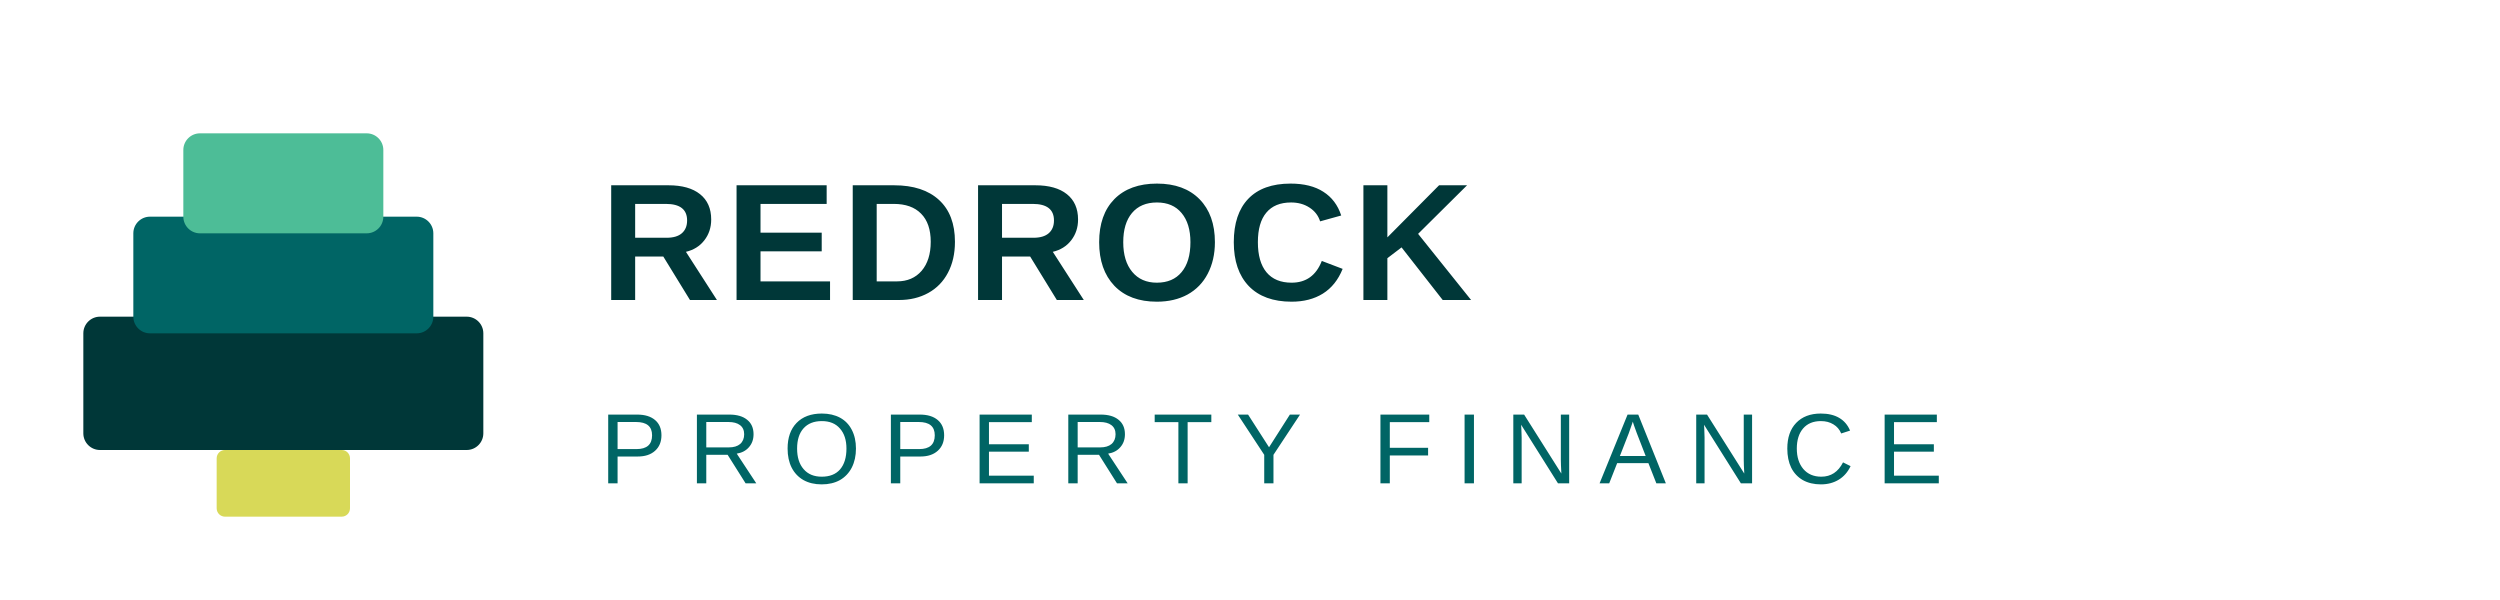
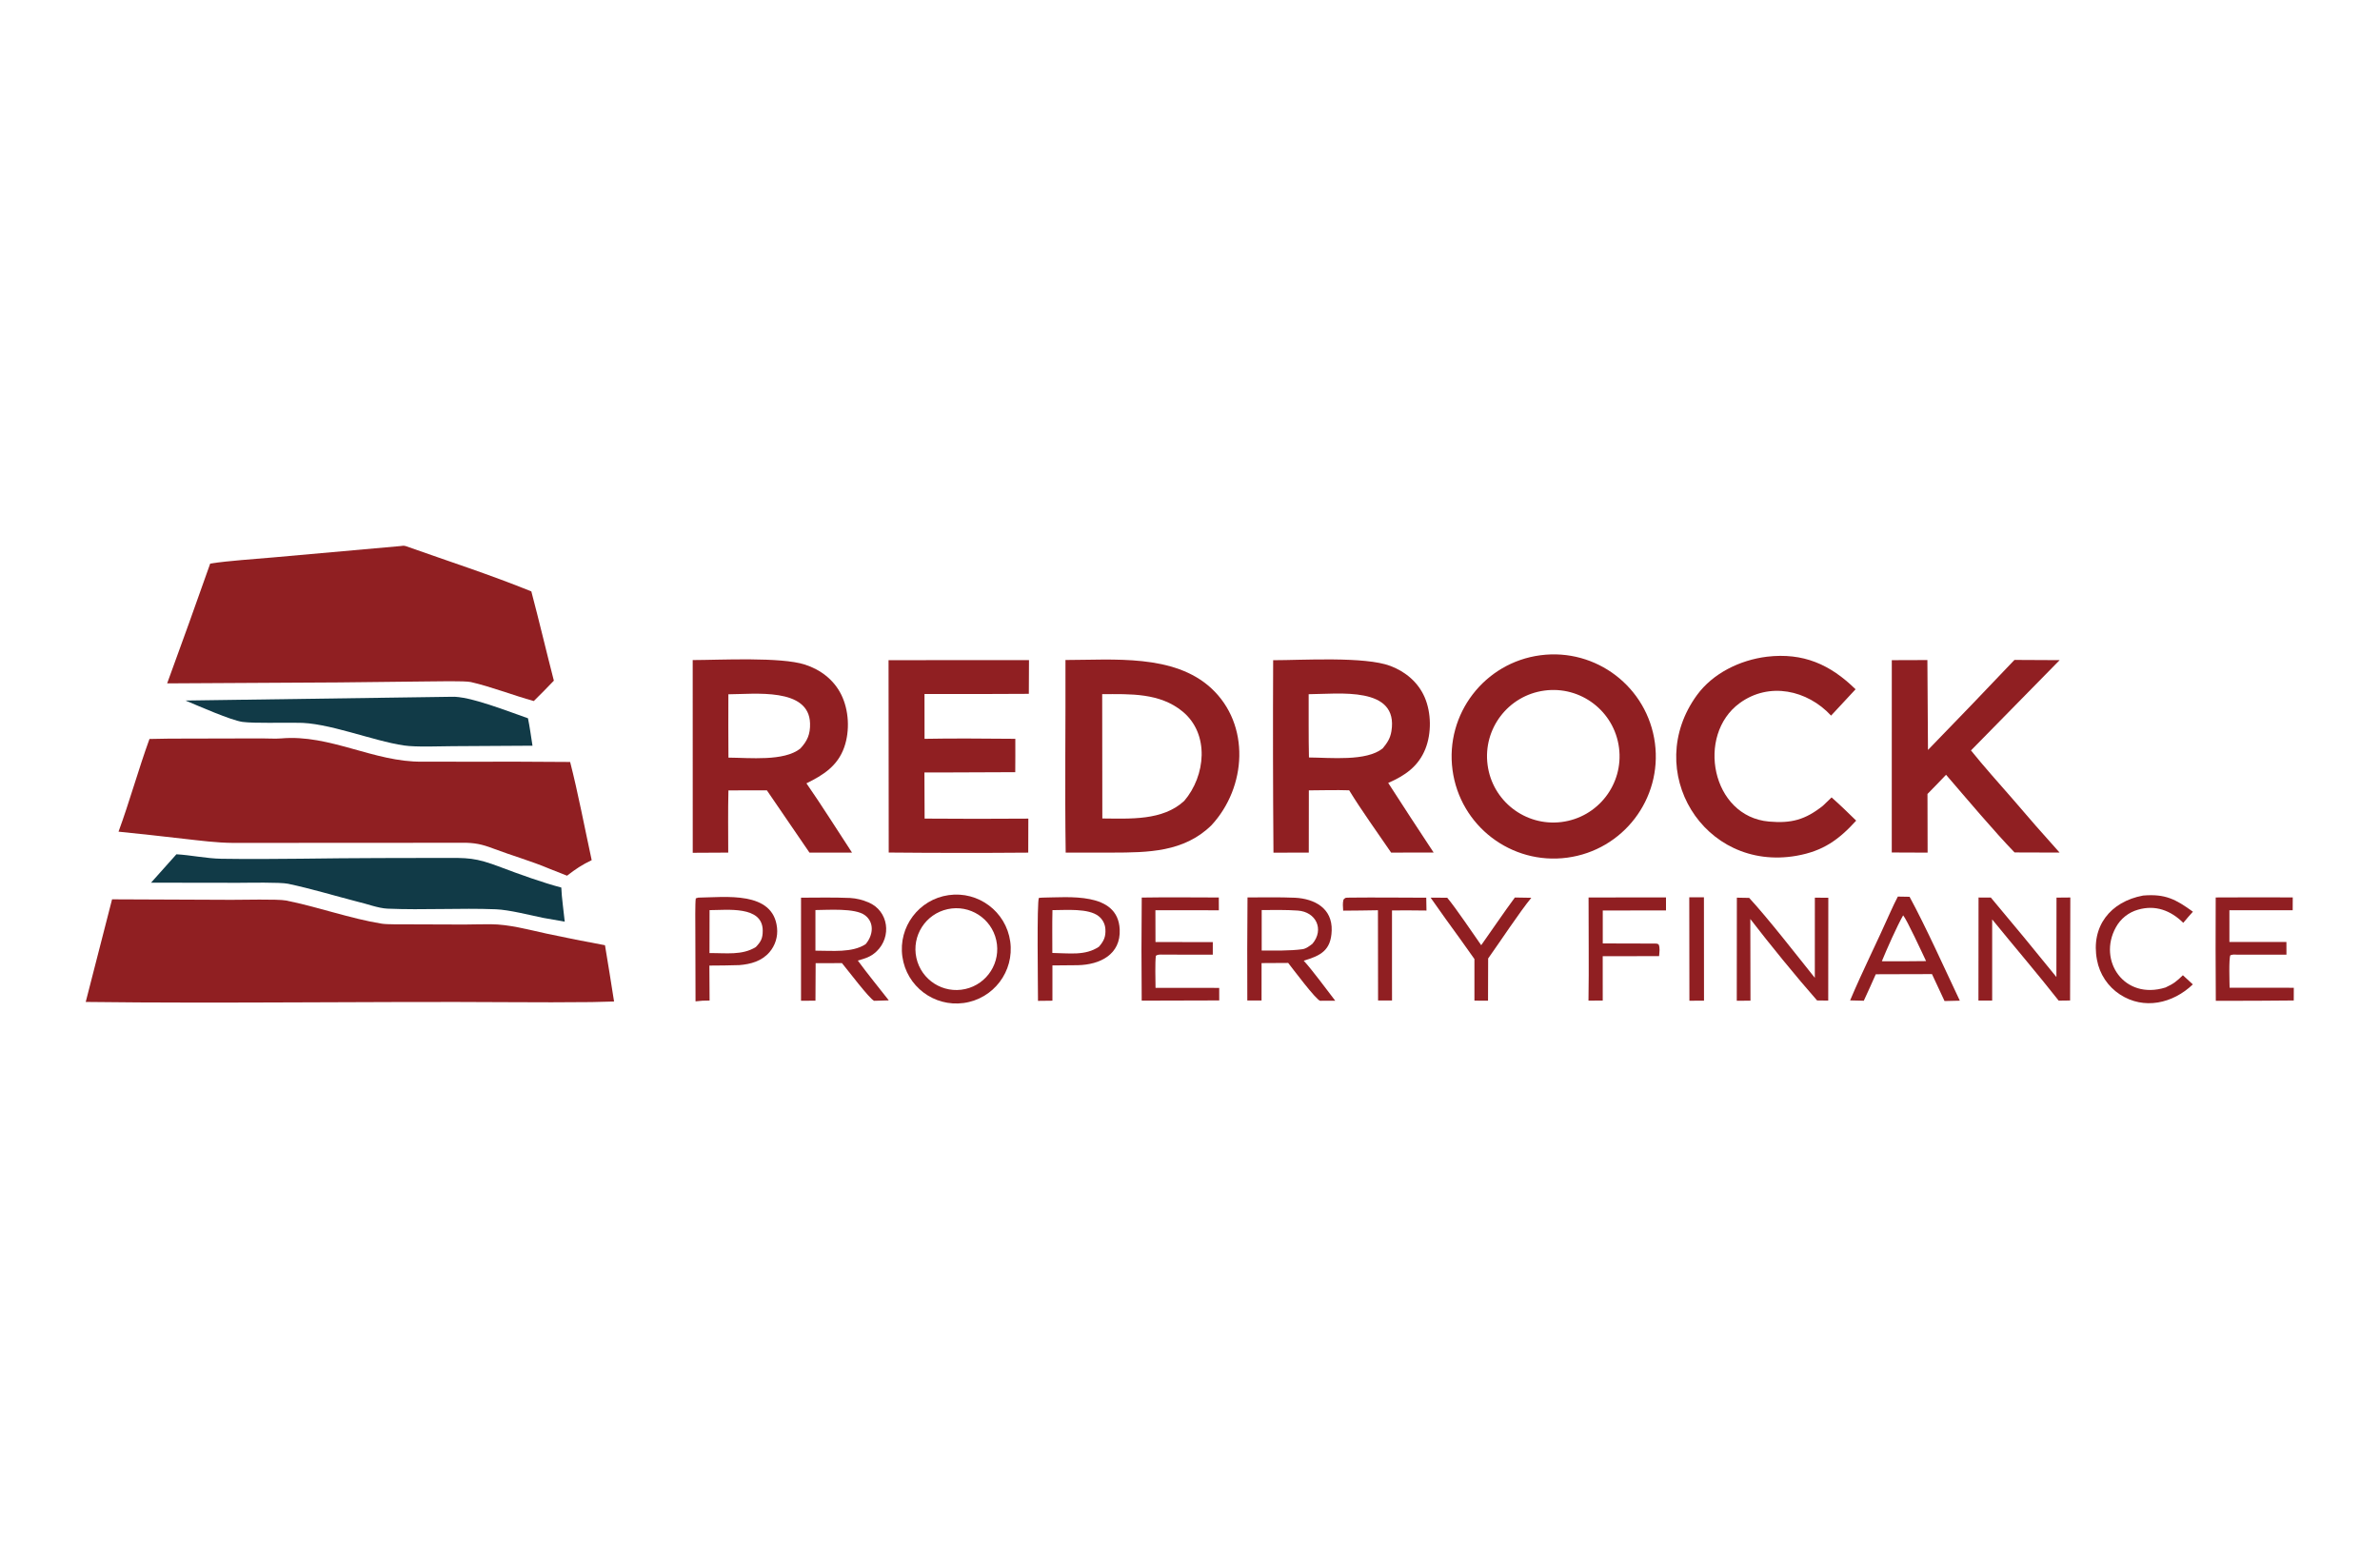
- <svg xmlns="http://www.w3.org/2000/svg" viewBox="0 0 300 72" role="img" aria-label="Redrock Property Finance">
-   <g transform="translate(6,8)">
-     <rect x="4" y="30" width="48" height="16" rx="2" fill="#003738" />
-     <rect x="10" y="18" width="36" height="14" rx="2" fill="#006565" />
-     <rect x="16" y="8" width="24" height="12" rx="2" fill="#4dbd97" />
-     <rect x="20" y="46" width="16" height="8" rx="1" fill="#d8d958" />
-   </g>
-   <g transform="translate(72,8)" font-family="&quot;Outfit Variable&quot;,Outfit,Arial,sans-serif">
-     <text x="0" y="28" font-size="20" font-weight="700" letter-spacing="0.03em" fill="#003738">REDROCK</text>
-     <text x="0" y="50" font-size="12" font-weight="500" letter-spacing="0.22em" fill="#006565">PROPERTY FINANCE</text>
-   </g>
+ <svg xmlns="http://www.w3.org/2000/svg" height="1664" preserveAspectRatio="none" style="display: block;" version="1.1" viewBox="0 0 2560 1664" width="2560">
+   <path d="M 0 0 L 2560 0 L 2560 1664 L 0 1664 L 0 0 z" fill="rgb(255,255,255)" transform="translate(0,0)" />
+   <path d="M 120.544 967.342 L 249.019 967.881 C 259.523 967.931 299.04 966.927 307.568 968.602 C 340.619 975.094 377.153 988.174 410.678 993.543 C 416.741 994.514 434.118 994.212 441.245 994.258 L 499.423 994.451 C 508.868 994.39 518.369 994.08 527.803 994.132 C 547.67 994.24 568.151 999.925 587.525 1004.14 C 608.533 1008.65 629.609 1012.85 650.746 1016.71 C 654.115 1036.88 657.368 1057.06 660.505 1077.25 L 636.25 1077.87 C 607.682 1078.19 578.846 1078.17 550.276 1077.98 C 397.709 1076.97 244.74 1079.63 92.208 1077.71 L 120.544 967.342 z" fill="rgb(144,31,34)" transform="translate(0,0)" />
+   <path d="M 430.518 587.381 C 432.62 587.034 434.565 586.735 436.636 587.471 C 481.388 603.356 527.531 618.262 571.52 636.13 C 579.96 667.988 587.499 700.204 595.75 732.143 C 588.675 739.574 581.472 746.881 574.142 754.06 C 552.332 748.015 527.809 738.482 506.491 733.642 C 500.105 732.192 468.135 732.91 459.354 732.981 L 364.75 734.028 L 179.791 735.059 C 195.498 692.197 210.937 649.237 226.107 606.183 C 246.892 603.002 272.844 601.495 294.21 599.539 L 430.518 587.381 z" fill="rgb(144,31,34)" transform="translate(0,0)" />
+   <path d="M 182.06 794.483 L 281.564 794.246 C 287.67 794.248 296.501 794.787 302.417 794.262 C 355.009 789.599 402.2 819.88 454.007 819.267 C 468.706 819.093 483.382 819.346 497.988 819.337 C 536.409 819.169 574.831 819.256 613.252 819.598 C 621.537 851.647 629.303 892.433 636.439 925.202 C 625.83 930.315 619.239 934.725 609.917 941.921 L 590.747 934.349 C 571.286 926.125 550.233 920.159 530.472 912.677 C 518.299 908.068 510.54 906.436 497.591 906.486 C 477.24 906.564 456.872 906.587 436.533 906.557 L 250.636 906.653 C 232.89 906.511 215.47 904.195 197.829 902.236 C 174.4 899.5 150.951 896.942 127.484 894.562 C 139.3 862.469 148.814 827.803 160.778 794.863 L 182.06 794.483 z" fill="rgb(144,31,34)" transform="translate(0,0)" />
+   <path d="M 1656.84 704.824 C 1716.94 696.882 1772.1 739.145 1780.08 799.239 C 1788.05 859.333 1745.82 914.521 1685.73 922.529 C 1625.59 930.543 1570.35 888.271 1562.37 828.129 C 1554.39 767.988 1596.7 712.771 1656.84 704.824 z" fill="rgb(144,31,34)" transform="translate(0,0)" />
+   <path d="M 1661.05 742.832 C 1700.25 737.441 1736.34 765.004 1741.45 804.239 C 1746.57 843.474 1718.75 879.367 1679.48 884.205 C 1640.6 888.995 1605.14 861.514 1600.08 822.668 C 1595.01 783.822 1622.24 748.169 1661.05 742.832 z" fill="rgb(255,255,255)" transform="translate(0,0)" />
+   <path d="M 1146.05 709.919 C 1196.95 709.91 1262.8 703.108 1302.99 740.406 C 1345.1 779.497 1340.98 846.764 1303.07 887.663 C 1273.5 916.739 1234.58 916.993 1196.19 917.081 L 1146.29 917.13 C 1145.29 848.977 1146.27 778.377 1146.05 709.919 z" fill="rgb(144,31,34)" transform="translate(0,0)" />
+   <path d="M 1185.55 746.656 C 1215.48 746.561 1247.45 745.03 1272.06 765.355 C 1301.31 789.512 1296.82 834.496 1273.82 861.442 C 1250.56 883.008 1215.33 880.543 1185.7 880.371 L 1185.55 746.656 z" fill="rgb(255,255,255)" transform="translate(0,0)" />
+   <path d="M 1369.45 710.135 C 1400.57 710.162 1468.14 705.855 1495.61 716.323 C 1511.9 722.533 1525.46 733.891 1532.45 750.093 C 1539.59 766.647 1539.87 788.784 1533.19 805.518 C 1525.66 824.41 1511.2 834.328 1493.19 842.128 C 1509.34 867.197 1525.64 892.169 1542.09 917.043 L 1516.5 917.026 L 1496.38 917.125 C 1481.76 895.629 1464.57 871.948 1451.21 850.084 C 1437.43 849.618 1421.76 850.06 1407.84 850.143 L 1407.77 917.082 L 1369.78 917.158 C 1369.24 848.152 1369.13 779.143 1369.45 710.135 z" fill="rgb(144,31,34)" transform="translate(0,0)" />
+   <path d="M 1407.64 746.705 C 1439.68 746.598 1504.64 737.523 1496.65 786.557 C 1495.38 794.31 1492.07 799.185 1487.28 804.989 C 1469.74 819.166 1431.06 814.909 1407.95 814.769 C 1407.46 792.486 1407.73 769.08 1407.64 746.705 z" fill="rgb(255,255,255)" transform="translate(0,0)" />
+   <path d="M 745.091 709.989 C 774.974 709.912 839.866 706.444 865.816 714.854 C 882.576 720.286 896.794 731.042 904.769 746.97 C 913.174 763.758 914.302 786.035 908.097 803.719 C 901.04 823.834 885.661 833.648 867.429 842.573 C 883.691 865.92 900.631 893.027 916.461 917.089 L 891.117 917.102 L 870.71 917.127 L 824.894 850.146 L 783.521 850.164 C 782.964 872.029 783.299 895.123 783.308 917.083 L 745.13 917.287 L 745.091 709.989 z" fill="rgb(144,31,34)" transform="translate(0,0)" />
+   <path d="M 783.465 746.791 C 811.217 746.727 870.288 739.131 871.32 778.153 C 871.625 789.674 868.446 797.048 860.788 805.217 C 843.264 819.116 806.301 815.051 783.536 814.925 C 783.384 792.214 783.36 769.502 783.465 746.791 z" fill="rgb(255,255,255)" transform="translate(0,0)" />
+   <path d="M 955.752 710.098 L 1106.82 710.019 L 1106.65 746.307 C 1069.24 746.551 1031.82 746.605 994.411 746.469 L 994.468 794.707 C 1026.6 794.031 1059.89 794.514 1092.11 794.686 C 1092.23 806.546 1092.06 818.686 1092.04 830.571 L 1011.25 830.896 L 994.334 830.894 C 994.496 847.43 994.566 863.967 994.543 880.504 C 1031.73 880.802 1068.92 880.81 1106.11 880.529 L 1106.01 917.116 C 1055.99 917.517 1005.96 917.484 955.934 917.017 L 955.752 710.098 z" fill="rgb(144,31,34)" transform="translate(0,0)" />
+   <path d="M 2166.81 709.832 L 2215.41 710.074 L 2120.05 807.187 C 2133.85 824.409 2150.07 842.4 2164.67 859.174 C 2181.29 878.709 2198.19 898.006 2215.37 917.059 L 2166.93 916.907 C 2145.15 894.486 2114.22 857.694 2093.23 833.373 C 2086.83 840.233 2079.82 847.242 2073.26 854.006 L 2073.4 917.117 L 2034.84 916.96 L 2034.87 710.101 L 2073.16 709.973 L 2073.79 806.656 C 2105.01 774.581 2136.01 742.306 2166.81 709.832 z" fill="rgb(144,31,34)" transform="translate(0,0)" />
+   <path d="M 189.765 918.893 C 205.051 919.725 222.117 923.449 238.036 923.694 C 294.839 924.567 351.573 922.959 408.364 922.943 L 473.674 922.81 C 503.905 922.756 510.49 922.101 539.051 932.945 C 557.997 940.138 584.286 949.585 603.754 954.662 C 604.101 965.035 606.365 980.399 607.441 991.356 C 599.738 990.09 591.947 988.643 584.248 987.287 C 569.773 984.318 547.684 978.611 533.375 978.051 C 494.745 976.541 455.518 979.052 416.86 977.375 C 406.699 976.934 394.652 972.145 384.629 969.899 C 359.776 963.484 335.004 955.935 309.881 950.607 C 301.189 948.809 267.148 949.548 256.542 949.572 L 162.475 949.438 L 189.765 918.893 z" fill="rgb(17,58,71)" transform="translate(0,0)" />
+   <path d="M 1900.61 706.366 C 1939.55 701.832 1968.59 714.614 1995.9 741.407 L 1969.57 769.73 C 1944.07 742.192 1902.95 733.098 1871.16 756.355 C 1824.23 790.685 1840.86 878.216 1902.68 883.688 C 1926.89 885.831 1941.81 881.753 1960.8 866.671 L 1970.12 857.715 C 1979.46 866.019 1987.65 873.922 1996.57 882.695 C 1977.94 903.152 1961.12 915.436 1932.44 920.481 C 1832.25 938.104 1766.11 828.632 1825.38 747.557 C 1842.38 724.304 1871.31 709.986 1900.61 706.366 z" fill="rgb(144,31,34)" transform="translate(0,0)" />
+   <path d="M 485.341 749.484 C 504.484 748.296 548.015 765.749 567.906 772.603 C 569.78 781.514 571.313 792.941 572.765 802.105 L 487.062 802.608 C 472.886 802.7 447.885 803.785 434.584 801.854 C 400.744 796.94 352.015 776.693 319.241 777.457 C 304.827 777.104 273.657 778.189 260.926 776.513 C 248.671 774.899 213.187 759.221 199.518 753.516 L 485.341 749.484 z" fill="rgb(17,58,71)" transform="translate(0,0)" />
+   <path d="M 1020.32 962.832 C 1052.41 958.237 1082.12 980.577 1086.63 1012.68 C 1091.13 1044.78 1068.71 1074.43 1036.6 1078.85 C 1004.61 1083.25 975.098 1060.93 970.612 1028.96 C 966.125 996.983 988.357 967.408 1020.32 962.832 z" fill="rgb(144,31,34)" transform="translate(0,0)" />
+   <path d="M 1019.35 977.908 C 1043.02 972.784 1066.38 987.747 1071.62 1011.39 C 1076.86 1035.03 1062.01 1058.46 1038.39 1063.81 C 1014.62 1069.21 990.987 1054.23 985.711 1030.43 C 980.434 1006.62 995.524 983.067 1019.35 977.908 z" fill="rgb(255,255,255)" transform="translate(0,0)" />
+   <path d="M 861.618 965.577 C 879.086 965.508 896.927 965.158 914.376 965.876 C 921.54 966.338 927.57 967.863 934.131 970.621 C 955.843 979.747 959.47 1007.69 942.707 1023.49 C 936.496 1029.34 930.833 1030.84 922.69 1033.19 C 932.977 1047.24 945.181 1062.21 956.018 1076.03 L 943.248 1076.41 L 940.226 1076.48 C 935.227 1074.44 911.288 1042.66 905.631 1035.96 L 877.331 1036.03 L 877.132 1076.35 L 861.603 1076.45 L 861.618 965.577 z" fill="rgb(144,31,34)" transform="translate(0,0)" />
+   <path d="M 877.102 978.877 C 890.579 978.83 919.759 976.496 930.341 984.431 C 940.746 992.234 939.302 1005.97 931.092 1015.58 C 916.619 1025.05 895.206 1022.51 877.109 1022.57 L 877.102 978.877 z" fill="rgb(255,255,255)" transform="translate(0,0)" />
+   <path d="M 1341.86 965.309 C 1358.89 965.263 1375.97 964.928 1393 965.634 C 1414.05 966.714 1433.18 976.977 1432.41 1000.9 C 1431.73 1022.31 1420.56 1027.93 1402.33 1033.34 C 1411.64 1043.51 1427.26 1064.82 1436.26 1076.45 L 1421.25 1076.46 C 1420.9 1076.48 1420.56 1076.56 1420.21 1076.54 C 1416 1076.24 1389.88 1041.13 1385.62 1035.77 L 1356.98 1035.93 L 1356.96 1076.18 L 1341.65 1076.18 C 1341.47 1039.22 1341.54 1002.27 1341.86 965.309 z" fill="rgb(144,31,34)" transform="translate(0,0)" />
+   <path d="M 1357.12 978.882 C 1369.91 978.814 1383.22 978.538 1395.94 979.438 C 1415.64 980.832 1424.57 999.684 1411.75 1015.1 C 1408.71 1017.47 1404.91 1020.44 1401.01 1020.98 C 1387.38 1022.87 1370.99 1022.39 1357.11 1022.43 L 1357.12 978.882 z" fill="rgb(255,255,255)" transform="translate(0,0)" />
+   <path d="M 751.052 965.509 C 779.739 965.201 831.547 957.843 835.804 997.921 C 836.844 1007.44 833.888 1016.97 827.64 1024.23 C 819.269 1033.88 807.496 1037.11 795.25 1038.1 C 784.685 1038.52 773.645 1038.49 763.035 1038.6 L 763.258 1076.21 C 757.298 1076.17 754.063 1076.4 748.129 1077.08 L 747.928 1000.6 C 747.932 994.611 747.587 971.023 748.417 966.299 L 751.052 965.509 z" fill="rgb(144,31,34)" transform="translate(0,0)" />
+   <path d="M 763.225 978.962 C 781.662 979.004 820.359 973.828 820.411 1001.01 C 820.427 1009.29 818.575 1012.77 812.983 1018.68 C 798.154 1027.82 781.025 1024.99 763.146 1025.16 C 763.081 1009.76 763.107 994.362 763.225 978.962 z" fill="rgb(255,255,255)" transform="translate(0,0)" />
+   <path d="M 1121.28 965.504 C 1148.89 965.286 1202.45 958.838 1204.38 999.636 C 1205.66 1026.71 1183.16 1037.71 1159.25 1038.2 L 1132.02 1038.44 L 1132.02 1076.38 L 1116.5 1076.55 C 1116.52 1063.63 1115.12 968.662 1117.51 965.78 L 1121.28 965.504 z" fill="rgb(144,31,34)" transform="translate(0,0)" />
+   <path d="M 1132.06 978.978 C 1146.49 978.999 1170.87 976.695 1181.83 985.55 C 1186.11 988.95 1188.73 994.035 1189 999.501 C 1189.48 1007.72 1187.3 1012.21 1182.08 1018.3 C 1167.39 1028.25 1149.94 1025.23 1131.93 1025.02 C 1131.95 1009.91 1131.68 994.016 1132.06 978.978 z" fill="rgb(255,255,255)" transform="translate(0,0)" />
+   <path d="M 2041.38 964.394 L 2053.99 964.611 C 2071.29 996.419 2092.22 1042.92 2108.05 1076.36 L 2091.61 1076.74 L 2078.09 1047.77 L 2055.75 1047.82 L 2017.64 1047.94 C 2013.44 1057.47 2009.15 1066.97 2004.76 1076.42 L 1990.04 1076.05 C 2003.54 1044.05 2019.41 1012.64 2033.46 980.837 C 2035.92 975.284 2038.59 969.791 2041.38 964.394 z" fill="rgb(144,31,34)" transform="translate(0,0)" />
+   <path d="M 2047.09 984.572 C 2050.97 989.005 2067.95 1025.73 2071.76 1033.78 L 2051.09 1033.95 C 2042.11 1034 2033.14 1033.99 2024.17 1033.93 C 2029.53 1020.85 2040.28 996.519 2047.09 984.572 z" fill="rgb(255,255,255)" transform="translate(0,0)" />
+   <path d="M 2128.18 965.389 L 2141.42 965.456 C 2165.2 993.714 2188.71 1022.2 2211.93 1050.92 L 2212.04 965.503 L 2226.9 965.372 L 2226.65 1076.15 L 2214.36 1076.3 C 2191.9 1047.66 2166.04 1017.5 2142.84 988.935 L 2142.84 1076.23 L 2128.07 1076.19 L 2128.18 965.389 z" fill="rgb(144,31,34)" transform="translate(0,0)" />
+   <path d="M 1868.22 965.559 L 1881.47 965.802 C 1902.18 988.268 1932.54 1027.4 1952.08 1051.78 L 1952.12 965.569 L 1966.59 965.639 L 1966.5 1076.25 L 1954.51 1076.11 C 1933.24 1052.04 1902.58 1014.43 1882.7 988.522 L 1882.86 1076.34 L 1868.13 1076.46 L 1868.22 965.559 z" fill="rgb(144,31,34)" transform="translate(0,0)" />
+   <path d="M 2383.28 965.332 C 2410.9 965.173 2438.52 965.157 2466.15 965.284 L 2466.09 979.107 L 2398.01 979.058 L 2398.02 1013.23 L 2459.34 1013.19 L 2459.38 1026.88 L 2406.59 1026.87 C 2403.06 1026.7 2402.35 1026.5 2399.04 1027.48 C 2397.25 1031.38 2398.16 1056.91 2398.24 1062.42 L 2467.28 1062.47 L 2467.23 1076.14 C 2439.28 1076.45 2411.33 1076.56 2383.39 1076.49 C 2383.13 1039.43 2383.09 1002.38 2383.28 965.332 z" fill="rgb(144,31,34)" transform="translate(0,0)" />
+   <path d="M 1228.09 965.448 C 1255.42 964.977 1283.59 965.337 1310.99 965.366 L 1311.04 979.122 L 1242.79 979.087 L 1242.87 1013.26 L 1304.53 1013.38 L 1304.51 1026.87 L 1251.75 1026.82 C 1248.08 1026.81 1245.89 1026.32 1243.28 1028.07 C 1242.3 1035.7 1242.87 1054.05 1242.93 1062.57 L 1311.42 1062.61 L 1311.45 1076.09 L 1228.05 1076.31 C 1227.7 1039.36 1227.72 1002.4 1228.09 965.448 z" fill="rgb(144,31,34)" transform="translate(0,0)" />
+   <path d="M 2305.18 963.278 C 2328.94 961.266 2340.27 967.226 2358.77 980.659 C 2355.35 984.25 2351.66 988.795 2348.4 992.624 C 2334.97 979.36 2318.48 973.048 2299.76 978.47 C 2289.53 981.347 2280.9 988.234 2275.83 997.566 C 2256.2 1033.18 2284.76 1076.09 2329.29 1062.17 C 2338.14 1058.05 2340.94 1055.79 2347.98 1048.99 L 2358.68 1058.84 C 2337.27 1079.35 2306.12 1086.57 2280.25 1069.66 C 2267.31 1061.19 2258.4 1047.8 2255.59 1032.59 C 2248.67 996.513 2270.07 969.759 2305.18 963.278 z" fill="rgb(144,31,34)" transform="translate(0,0)" />
+   <path d="M 1708.71 965.335 L 1791.99 965.306 L 1792.01 979.271 L 1723.98 979.357 L 1723.98 1014.78 L 1780.25 1014.93 C 1782.57 1014.96 1781.76 1014.88 1784 1015.71 C 1785.78 1019.47 1784.89 1024.07 1784.58 1028.44 L 1723.93 1028.52 L 1723.95 1076.24 L 1708.62 1076.27 C 1709.25 1039.87 1708.61 1001.89 1708.71 965.335 z" fill="rgb(144,31,34)" transform="translate(0,0)" />
+   <path d="M 1629.44 965.388 L 1647.14 965.681 C 1634.43 981.139 1613.17 1013.48 1600.7 1030.96 L 1600.57 1076.37 L 1585.94 1076.31 L 1585.94 1031.56 L 1570.83 1010.3 C 1560 995.491 1549.32 980.569 1538.8 965.536 L 1556.7 965.642 C 1567.13 978.259 1583.38 1002.77 1593.23 1016.68 C 1605.32 999.715 1617.08 982.059 1629.44 965.388 z" fill="rgb(144,31,34)" transform="translate(0,0)" />
+   <path d="M 1451.93 965.506 C 1479.21 965.225 1506.82 965.516 1534.12 965.593 L 1534.37 979.398 C 1522.01 979.221 1509.64 979.178 1497.28 979.272 L 1497.27 1045.45 L 1497.31 1076.16 L 1482.3 1076.15 L 1482.16 979.078 C 1469.84 979.402 1457.11 979.384 1444.75 979.531 C 1444.55 975.443 1444.02 971.433 1445.12 967.562 C 1447.82 964.957 1447.06 965.796 1451.93 965.506 z" fill="rgb(144,31,34)" transform="translate(0,0)" />
+   <path d="M 1817.03 965.141 L 1832.8 965.189 L 1832.88 1076.37 L 1817.18 1076.41 L 1817.03 965.141 z" fill="rgb(144,31,34)" transform="translate(0,0)" />
</svg>
